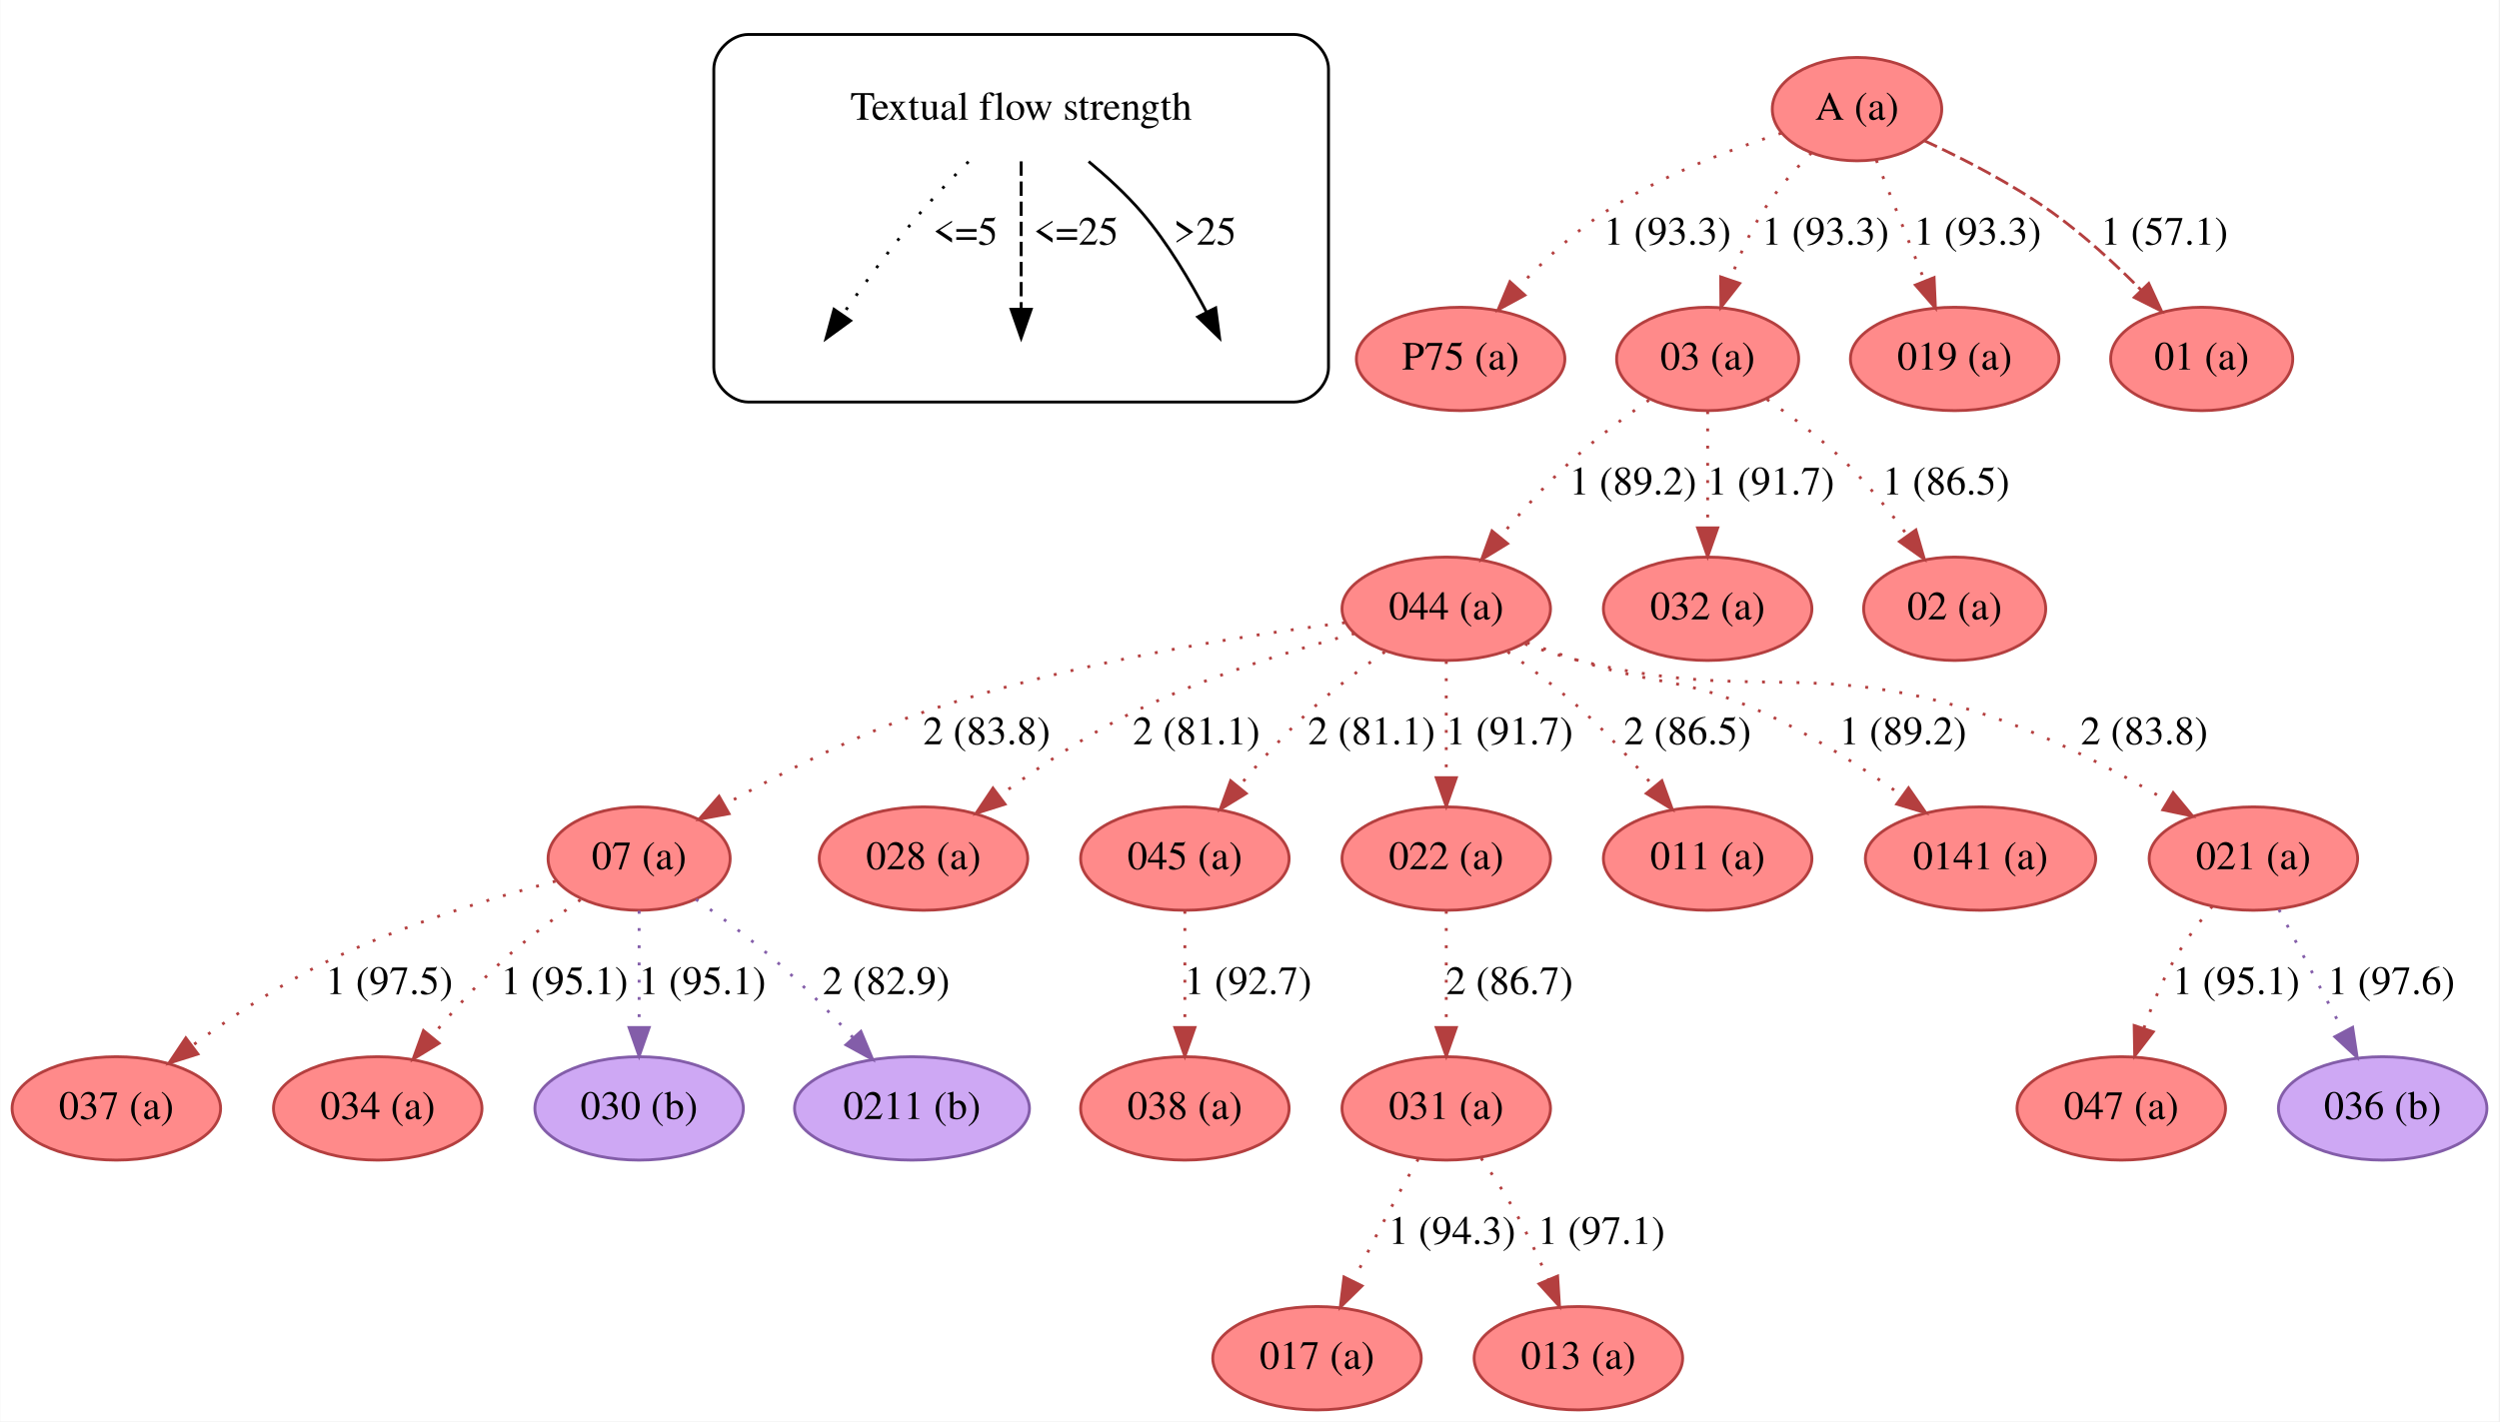
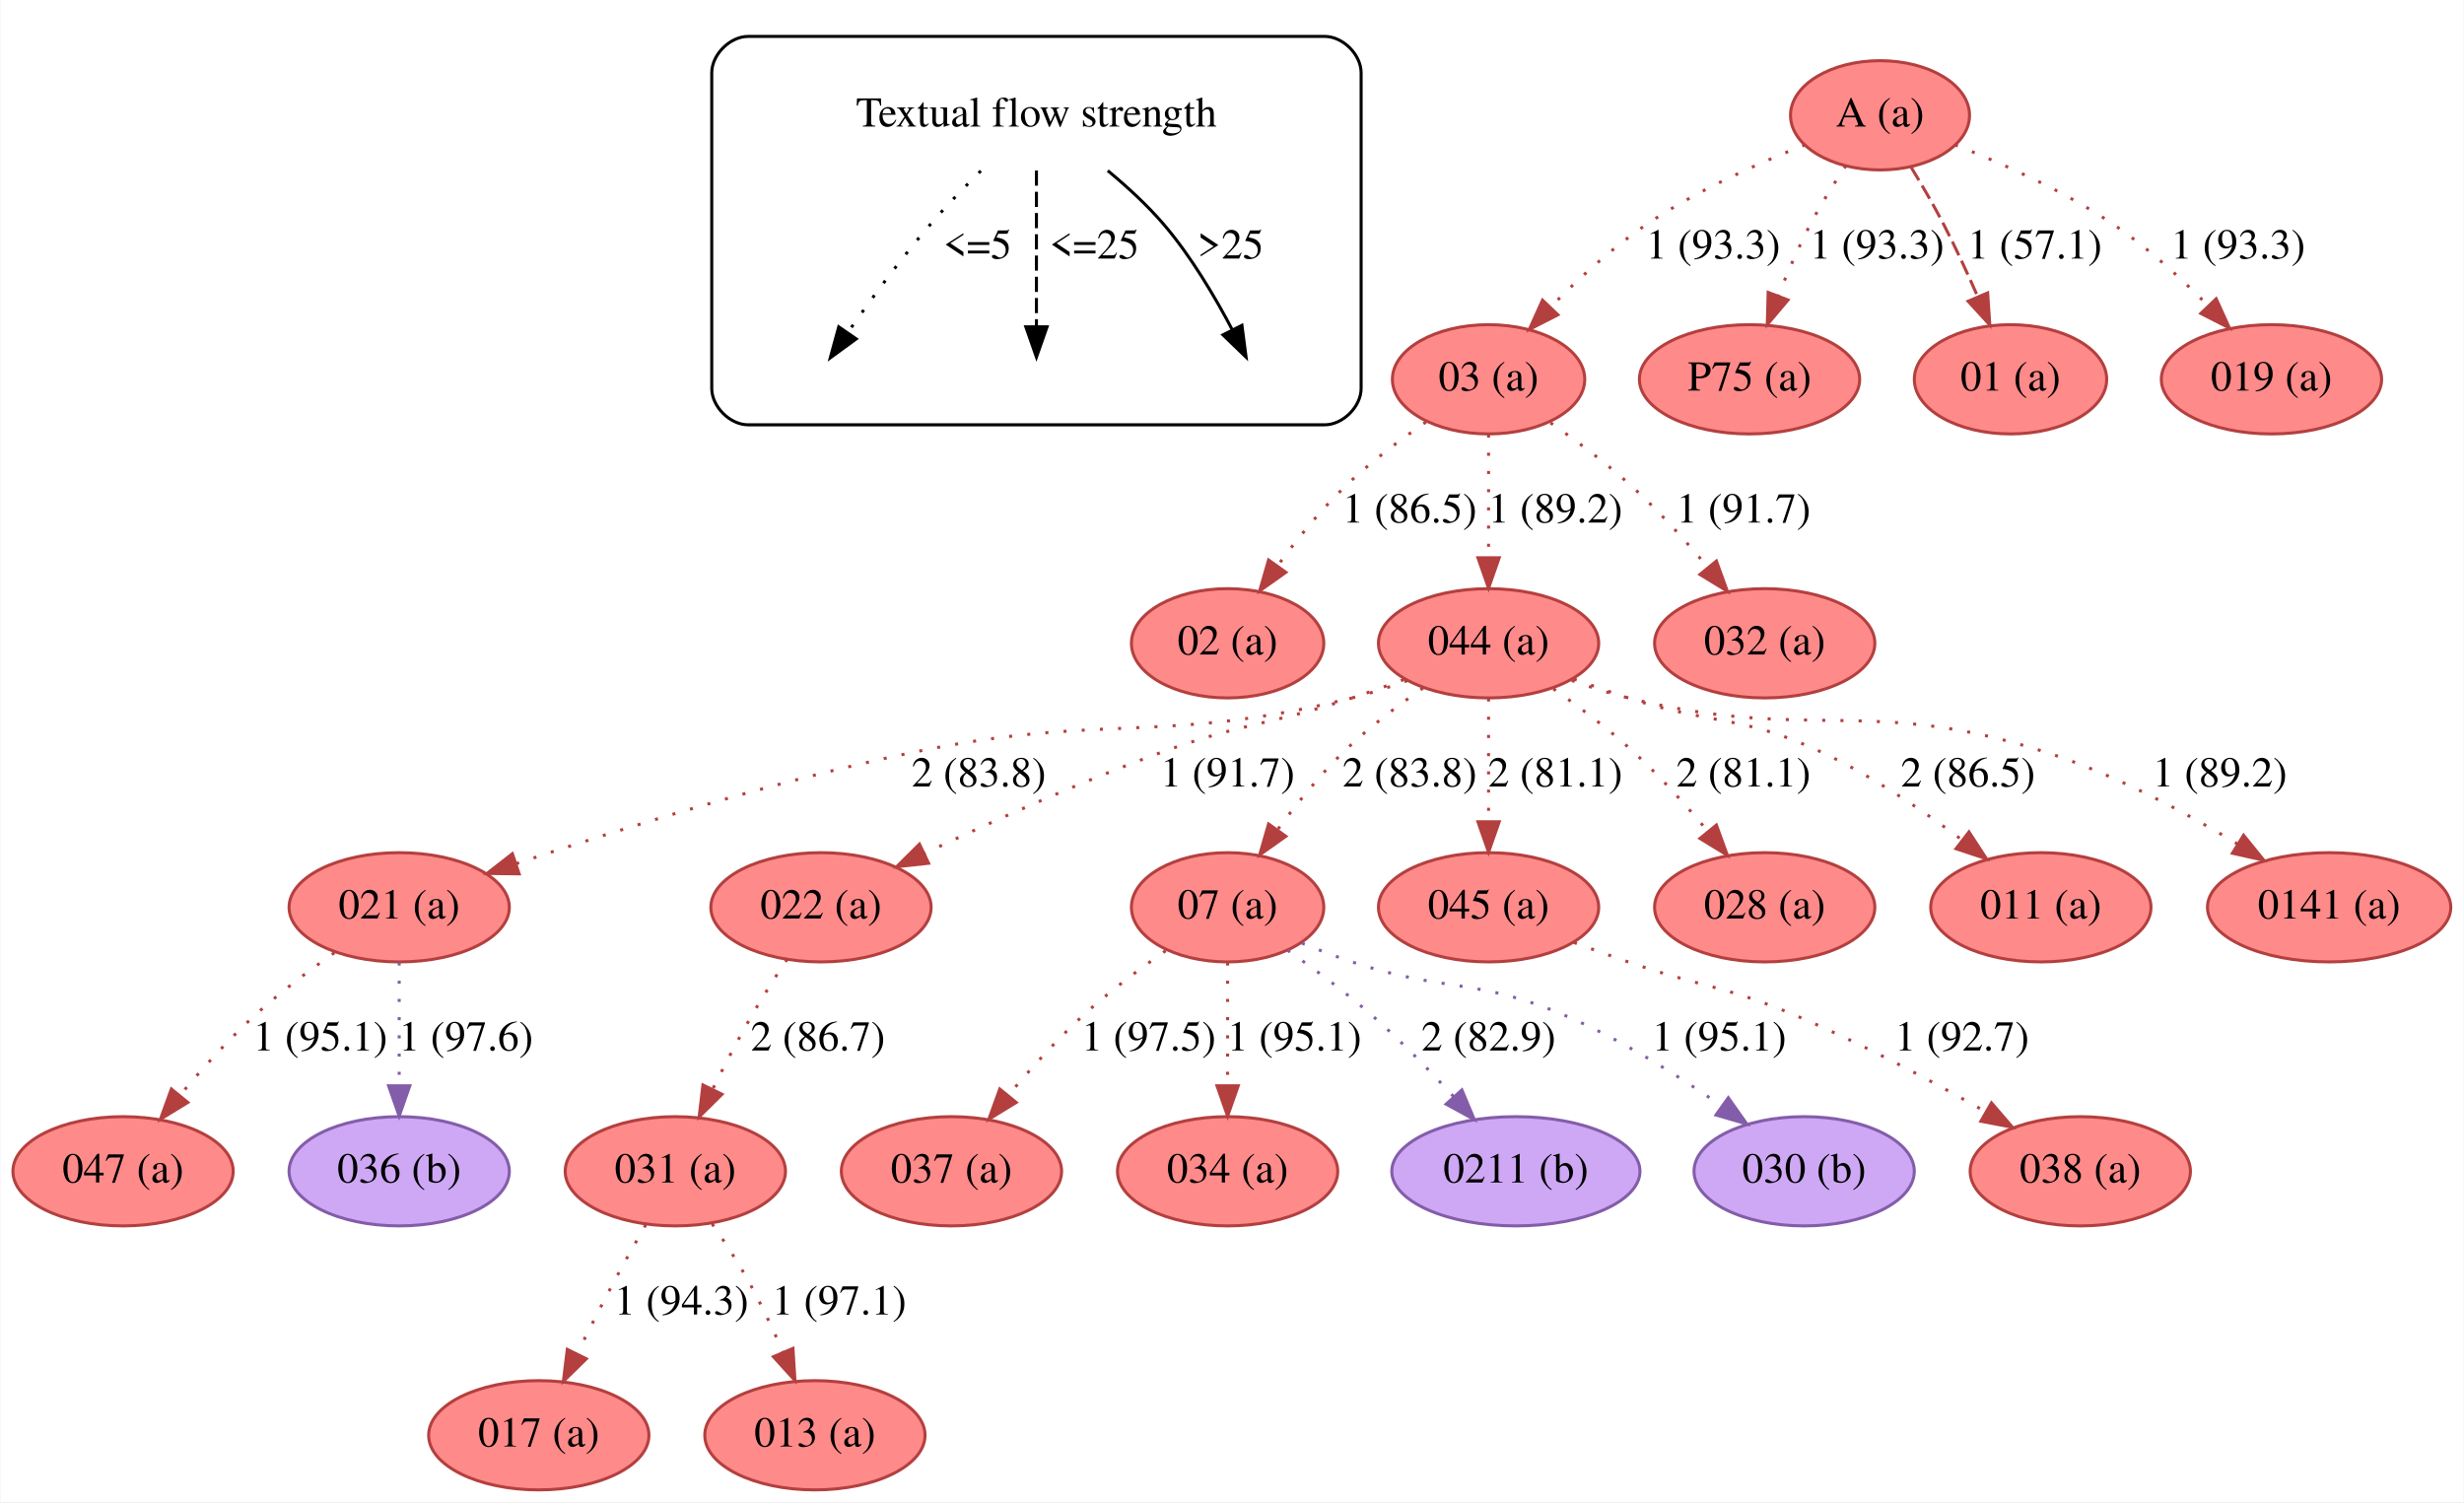
- <svg xmlns="http://www.w3.org/2000/svg" width="870pt" height="495pt" viewBox="0.00 0.00 869.79 495.00">
+ <svg xmlns="http://www.w3.org/2000/svg" width="812pt" height="495pt" viewBox="0.00 0.00 811.69 495.00">
  <g id="graph0" class="graph" transform="scale(1 1) rotate(0) translate(4 491)">
-     <polygon fill="white" stroke="none" points="-4,4 -4,-491 865.794,-491 865.794,4 -4,4" />
+     <polygon fill="white" stroke="none" points="-4,4 -4,-491 807.693,-491 807.693,4 -4,4" />
    <g id="clust1" class="cluster">
-       <path fill="none" stroke="black" d="M256.397,-351C256.397,-351 446.397,-351 446.397,-351 452.397,-351 458.397,-357 458.397,-363 458.397,-363 458.397,-467 458.397,-467 458.397,-473 452.397,-479 446.397,-479 446.397,-479 256.397,-479 256.397,-479 250.397,-479 244.397,-473 244.397,-467 244.397,-467 244.397,-363 244.397,-363 244.397,-357 250.397,-351 256.397,-351" />
+       <path fill="none" stroke="black" d="M242.397,-351C242.397,-351 432.397,-351 432.397,-351 438.397,-351 444.397,-357 444.397,-363 444.397,-363 444.397,-467 444.397,-467 444.397,-473 438.397,-479 432.397,-479 432.397,-479 242.397,-479 242.397,-479 236.397,-479 230.397,-473 230.397,-467 230.397,-467 230.397,-363 230.397,-363 230.397,-357 236.397,-351 242.397,-351" />
    </g>
    <g id="node1" class="node">
-       <text text-anchor="middle" x="351.397" y="-449.3" font-family="Times,serif" font-size="14.00">Textual flow strength</text>
+       <text text-anchor="middle" x="337.397" y="-449.3" font-family="Times,serif" font-size="14.00">Textual flow strength</text>
    </g>
    <g id="edge1" class="edge">
-       <path fill="none" stroke="black" stroke-dasharray="1,5" d="M333.062,-434.686C327.529,-429.194 321.557,-422.989 316.397,-417 306.568,-405.593 296.469,-391.779 289.31,-381.563" />
-       <polygon fill="black" stroke="black" points="292.011,-379.314 283.453,-373.068 286.248,-383.288 292.011,-379.314" />
-       <text text-anchor="middle" x="331.897" y="-405.8" font-family="Times,serif" font-size="14.00">&lt;=5  </text>
+       <path fill="none" stroke="black" stroke-dasharray="1,5" d="M319.062,-434.686C313.529,-429.194 307.557,-422.989 302.397,-417 292.568,-405.593 282.469,-391.779 275.31,-381.563" />
+       <polygon fill="black" stroke="black" points="278.011,-379.314 269.453,-373.068 272.248,-383.288 278.011,-379.314" />
+       <text text-anchor="middle" x="317.897" y="-405.8" font-family="Times,serif" font-size="14.00">&lt;=5  </text>
    </g>
    <g id="edge2" class="edge">
-       <path fill="none" stroke="black" stroke-dasharray="5,2" d="M351.397,-434.799C351.397,-419.794 351.397,-398.174 351.397,-383.409" />
-       <polygon fill="black" stroke="black" points="354.897,-383.293 351.397,-373.293 347.897,-383.293 354.897,-383.293" />
-       <text text-anchor="middle" x="370.397" y="-405.8" font-family="Times,serif" font-size="14.00">  &lt;=25</text>
+       <path fill="none" stroke="black" stroke-dasharray="5,2" d="M337.397,-434.799C337.397,-419.794 337.397,-398.174 337.397,-383.409" />
+       <polygon fill="black" stroke="black" points="340.897,-383.293 337.397,-373.293 333.897,-383.293 340.897,-383.293" />
+       <text text-anchor="middle" x="356.397" y="-405.8" font-family="Times,serif" font-size="14.00">  &lt;=25</text>
    </g>
    <g id="edge3" class="edge">
-       <path fill="none" stroke="black" d="M374.9,-434.76C381.303,-429.462 387.963,-423.344 393.397,-417 402.484,-406.39 410.492,-392.689 415.943,-382.313" />
-       <polygon fill="black" stroke="black" points="419.119,-383.789 420.488,-373.283 412.866,-380.642 419.119,-383.789" />
-       <text text-anchor="middle" x="415.397" y="-405.8" font-family="Times,serif" font-size="14.00">&gt;25</text>
+       <path fill="none" stroke="black" d="M360.9,-434.76C367.303,-429.462 373.963,-423.344 379.397,-417 388.484,-406.39 396.492,-392.689 401.943,-382.313" />
+       <polygon fill="black" stroke="black" points="405.119,-383.789 406.488,-373.283 398.866,-380.642 405.119,-383.789" />
+       <text text-anchor="middle" x="401.397" y="-405.8" font-family="Times,serif" font-size="14.00">&gt;25</text>
    </g>
    <g id="node5" class="node">
-       <ellipse fill="#ff8a8a" stroke="#b43f3f" cx="642.397" cy="-453" rx="29.497" ry="18" />
-       <text text-anchor="middle" x="642.397" y="-449.3" font-family="Times,serif" font-size="14.00">A (a)</text>
+       <ellipse fill="#ff8a8a" stroke="#b43f3f" cx="486.397" cy="-366" rx="31.695" ry="18" />
+       <text text-anchor="middle" x="486.397" y="-362.3" font-family="Times,serif" font-size="14.00">03 (a)</text>
    </g>
    <g id="node6" class="node">
-       <ellipse fill="#ff8a8a" stroke="#b43f3f" cx="504.397" cy="-366" rx="36.294" ry="18" />
-       <text text-anchor="middle" x="504.397" y="-362.3" font-family="Times,serif" font-size="14.00">P75 (a)</text>
+       <ellipse fill="#ff8a8a" stroke="#b43f3f" cx="400.397" cy="-279" rx="31.695" ry="18" />
+       <text text-anchor="middle" x="400.397" y="-275.3" font-family="Times,serif" font-size="14.00">02 (a)</text>
    </g>
    <g id="edge4" class="edge">
-       <path fill="none" stroke="#b43f3f" stroke-dasharray="1,5" d="M616.018,-444.622C597.792,-438.801 573.489,-429.562 554.397,-417 543.451,-409.798 532.941,-399.91 524.406,-390.827" />
-       <polygon fill="#b43f3f" stroke="#b43f3f" points="526.757,-388.209 517.453,-383.141 521.566,-392.905 526.757,-388.209" />
-       <text text-anchor="middle" x="576.397" y="-405.8" font-family="Times,serif" font-size="14.00">1 (93.3)</text>
+       <path fill="none" stroke="#b43f3f" stroke-dasharray="1,5" d="M465.75,-351.912C456.864,-345.796 446.645,-338.086 438.397,-330 430.572,-322.329 423.035,-312.975 416.765,-304.442" />
+       <polygon fill="#b43f3f" stroke="#b43f3f" points="419.603,-302.394 410.954,-296.275 413.899,-306.452 419.603,-302.394" />
+       <text text-anchor="middle" x="460.397" y="-318.8" font-family="Times,serif" font-size="14.00">1 (86.5)</text>
    </g>
    <g id="node7" class="node">
-       <ellipse fill="#ff8a8a" stroke="#b43f3f" cx="590.397" cy="-366" rx="31.695" ry="18" />
-       <text text-anchor="middle" x="590.397" y="-362.3" font-family="Times,serif" font-size="14.00">03 (a)</text>
+       <ellipse fill="#ff8a8a" stroke="#b43f3f" cx="486.397" cy="-279" rx="36.294" ry="18" />
+       <text text-anchor="middle" x="486.397" y="-275.3" font-family="Times,serif" font-size="14.00">044 (a)</text>
    </g>
    <g id="edge5" class="edge">
-       <path fill="none" stroke="#b43f3f" stroke-dasharray="1,5" d="M626.525,-437.76C620.561,-431.792 614.096,-424.502 609.397,-417 604.891,-409.806 601.181,-401.375 598.272,-393.508" />
-       <polygon fill="#b43f3f" stroke="#b43f3f" points="601.562,-392.311 595.017,-383.979 594.938,-394.573 601.562,-392.311" />
-       <text text-anchor="middle" x="631.397" y="-405.8" font-family="Times,serif" font-size="14.00">1 (93.3)</text>
+       <path fill="none" stroke="#b43f3f" stroke-dasharray="1,5" d="M486.397,-347.799C486.397,-336.163 486.397,-320.548 486.397,-307.237" />
+       <polygon fill="#b43f3f" stroke="#b43f3f" points="489.897,-307.175 486.397,-297.175 482.897,-307.175 489.897,-307.175" />
+       <text text-anchor="middle" x="508.397" y="-318.8" font-family="Times,serif" font-size="14.00">1 (89.2)</text>
    </g>
    <g id="node8" class="node">
-       <ellipse fill="#ff8a8a" stroke="#b43f3f" cx="676.397" cy="-366" rx="36.294" ry="18" />
-       <text text-anchor="middle" x="676.397" y="-362.3" font-family="Times,serif" font-size="14.00">019 (a)</text>
+       <ellipse fill="#ff8a8a" stroke="#b43f3f" cx="577.397" cy="-279" rx="36.294" ry="18" />
+       <text text-anchor="middle" x="577.397" y="-275.3" font-family="Times,serif" font-size="14.00">032 (a)</text>
    </g>
    <g id="edge6" class="edge">
-       <path fill="none" stroke="#b43f3f" stroke-dasharray="1,5" d="M649.114,-435.207C653.911,-423.216 660.456,-406.851 665.934,-393.157" />
-       <polygon fill="#b43f3f" stroke="#b43f3f" points="669.229,-394.343 669.693,-383.758 662.73,-391.743 669.229,-394.343" />
-       <text text-anchor="middle" x="684.397" y="-405.8" font-family="Times,serif" font-size="14.00">1 (93.3)</text>
+       <path fill="none" stroke="#b43f3f" stroke-dasharray="1,5" d="M506.816,-351.672C515.659,-345.512 525.908,-337.834 534.397,-330 542.941,-322.115 551.472,-312.619 558.657,-304.029" />
+       <polygon fill="#b43f3f" stroke="#b43f3f" points="561.474,-306.113 565.089,-296.155 556.053,-301.685 561.474,-306.113" />
+       <text text-anchor="middle" x="570.397" y="-318.8" font-family="Times,serif" font-size="14.00">1 (91.7)</text>
+     </g>
+     <g id="node13" class="node">
+       <ellipse fill="#ff8a8a" stroke="#b43f3f" cx="127.397" cy="-192" rx="36.294" ry="18" />
+       <text text-anchor="middle" x="127.397" y="-188.3" font-family="Times,serif" font-size="14.00">021 (a)</text>
+     </g>
+     <g id="edge16" class="edge">
+       <path fill="none" stroke="#b43f3f" stroke-dasharray="1,5" d="M459.6,-266.689C453.687,-264.529 447.396,-262.483 441.397,-261 378.355,-245.415 359.968,-256.256 296.397,-243 250.869,-233.506 199.828,-217.66 165.87,-206.351" />
+       <polygon fill="#b43f3f" stroke="#b43f3f" points="166.929,-203.015 156.335,-203.146 164.698,-209.65 166.929,-203.015" />
+       <text text-anchor="middle" x="318.397" y="-231.8" font-family="Times,serif" font-size="14.00">2 (83.8)</text>
+     </g>
+     <g id="node16" class="node">
+       <ellipse fill="#ff8a8a" stroke="#b43f3f" cx="266.397" cy="-192" rx="36.294" ry="18" />
+       <text text-anchor="middle" x="266.397" y="-188.3" font-family="Times,serif" font-size="14.00">022 (a)</text>
+     </g>
+     <g id="edge17" class="edge">
+       <path fill="none" stroke="#b43f3f" stroke-dasharray="1,5" d="M458.439,-267.028C452.826,-264.941 446.946,-262.838 441.397,-261 413.752,-251.847 405.761,-252.96 378.397,-243 351.728,-233.293 322.471,-220.141 300.549,-209.762" />
+       <polygon fill="#b43f3f" stroke="#b43f3f" points="301.863,-206.511 291.331,-205.357 298.845,-212.827 301.863,-206.511" />
+       <text text-anchor="middle" x="400.397" y="-231.8" font-family="Times,serif" font-size="14.00">1 (91.7)</text>
+     </g>
+     <g id="node20" class="node">
+       <ellipse fill="#ff8a8a" stroke="#b43f3f" cx="400.397" cy="-192" rx="31.695" ry="18" />
+       <text text-anchor="middle" x="400.397" y="-188.3" font-family="Times,serif" font-size="14.00">07 (a)</text>
+     </g>
+     <g id="edge18" class="edge">
+       <path fill="none" stroke="#b43f3f" stroke-dasharray="1,5" d="M464.793,-264.25C456.136,-258.245 446.351,-250.798 438.397,-243 430.572,-235.329 423.035,-225.975 416.765,-217.442" />
+       <polygon fill="#b43f3f" stroke="#b43f3f" points="419.603,-215.394 410.954,-209.275 413.899,-219.452 419.603,-215.394" />
+       <text text-anchor="middle" x="460.397" y="-231.8" font-family="Times,serif" font-size="14.00">2 (83.8)</text>
+     </g>
+     <g id="node21" class="node">
+       <ellipse fill="#ff8a8a" stroke="#b43f3f" cx="486.397" cy="-192" rx="36.294" ry="18" />
+       <text text-anchor="middle" x="486.397" y="-188.3" font-family="Times,serif" font-size="14.00">045 (a)</text>
+     </g>
+     <g id="edge19" class="edge">
+       <path fill="none" stroke="#b43f3f" stroke-dasharray="1,5" d="M486.397,-260.799C486.397,-249.163 486.397,-233.548 486.397,-220.237" />
+       <polygon fill="#b43f3f" stroke="#b43f3f" points="489.897,-220.175 486.397,-210.175 482.897,-220.175 489.897,-220.175" />
+       <text text-anchor="middle" x="508.397" y="-231.8" font-family="Times,serif" font-size="14.00">2 (81.1)</text>
+     </g>
+     <g id="node22" class="node">
+       <ellipse fill="#ff8a8a" stroke="#b43f3f" cx="577.397" cy="-192" rx="36.294" ry="18" />
+       <text text-anchor="middle" x="577.397" y="-188.3" font-family="Times,serif" font-size="14.00">028 (a)</text>
+     </g>
+     <g id="edge20" class="edge">
+       <path fill="none" stroke="#b43f3f" stroke-dasharray="1,5" d="M507.768,-264.006C516.389,-257.963 526.211,-250.554 534.397,-243 542.941,-235.115 551.472,-225.619 558.657,-217.029" />
+       <polygon fill="#b43f3f" stroke="#b43f3f" points="561.474,-219.113 565.089,-209.155 556.053,-214.685 561.474,-219.113" />
+       <text text-anchor="middle" x="570.397" y="-231.8" font-family="Times,serif" font-size="14.00">2 (81.1)</text>
+     </g>
+     <g id="node23" class="node">
+       <ellipse fill="#ff8a8a" stroke="#b43f3f" cx="668.397" cy="-192" rx="36.294" ry="18" />
+       <text text-anchor="middle" x="668.397" y="-188.3" font-family="Times,serif" font-size="14.00">011 (a)</text>
+     </g>
+     <g id="edge21" class="edge">
+       <path fill="none" stroke="#b43f3f" stroke-dasharray="1,5" d="M514.492,-267.213C520.377,-265.067 526.567,-262.894 532.397,-261 560.499,-251.871 569.67,-255.601 596.397,-243 612.657,-235.334 629.241,-224.096 642.388,-214.216" />
+       <polygon fill="#b43f3f" stroke="#b43f3f" points="644.709,-216.847 650.494,-207.97 640.436,-211.302 644.709,-216.847" />
+       <text text-anchor="middle" x="644.397" y="-231.8" font-family="Times,serif" font-size="14.00">2 (86.5)</text>
+     </g>
+     <g id="node24" class="node">
+       <ellipse fill="#ff8a8a" stroke="#b43f3f" cx="763.397" cy="-192" rx="40.094" ry="18" />
+       <text text-anchor="middle" x="763.397" y="-188.3" font-family="Times,serif" font-size="14.00">0141 (a)</text>
+     </g>
+     <g id="edge22" class="edge">
+       <path fill="none" stroke="#b43f3f" stroke-dasharray="1,5" d="M513.813,-266.728C519.856,-264.566 526.28,-262.509 532.397,-261 592.45,-246.186 611.521,-261.957 670.397,-243 692.537,-235.871 715.576,-223.526 733.184,-212.887" />
+       <polygon fill="#b43f3f" stroke="#b43f3f" points="735.202,-215.754 741.864,-207.515 731.518,-209.802 735.202,-215.754" />
+       <text text-anchor="middle" x="727.397" y="-231.8" font-family="Times,serif" font-size="14.00">1 (89.2)</text>
    </g>
    <g id="node9" class="node">
-       <ellipse fill="#ff8a8a" stroke="#b43f3f" cx="762.397" cy="-366" rx="31.695" ry="18" />
-       <text text-anchor="middle" x="762.397" y="-362.3" font-family="Times,serif" font-size="14.00">01 (a)</text>
+       <ellipse fill="#ff8a8a" stroke="#b43f3f" cx="615.397" cy="-453" rx="29.497" ry="18" />
+       <text text-anchor="middle" x="615.397" y="-449.3" font-family="Times,serif" font-size="14.00">A (a)</text>
    </g>
    <g id="edge7" class="edge">
-       <path fill="none" stroke="#b43f3f" stroke-dasharray="5,2" d="M665.71,-442.059C679.304,-435.769 696.462,-426.96 710.397,-417 721.382,-409.148 732.337,-399.042 741.339,-389.973" />
-       <polygon fill="#b43f3f" stroke="#b43f3f" points="743.965,-392.292 748.4,-382.67 738.932,-387.427 743.965,-392.292" />
-       <text text-anchor="middle" x="749.397" y="-405.8" font-family="Times,serif" font-size="14.00">1 (57.1)</text>
+       <path fill="none" stroke="#b43f3f" stroke-dasharray="1,5" d="M590.695,-443.257C575.013,-437.12 554.679,-428.049 538.397,-417 527.062,-409.308 515.921,-399.062 506.876,-389.848" />
+       <polygon fill="#b43f3f" stroke="#b43f3f" points="509.245,-387.26 499.814,-382.43 504.175,-392.086 509.245,-387.26" />
+       <text text-anchor="middle" x="560.397" y="-405.8" font-family="Times,serif" font-size="14.00">1 (93.3)</text>
    </g>
    <g id="node10" class="node">
-       <ellipse fill="#ff8a8a" stroke="#b43f3f" cx="499.397" cy="-279" rx="36.294" ry="18" />
-       <text text-anchor="middle" x="499.397" y="-275.3" font-family="Times,serif" font-size="14.00">044 (a)</text>
-     </g>
-     <g id="edge19" class="edge">
-       <path fill="none" stroke="#b43f3f" stroke-dasharray="1,5" d="M569.978,-351.672C561.134,-345.512 550.886,-337.834 542.397,-330 533.853,-322.115 525.321,-312.619 518.136,-304.029" />
-       <polygon fill="#b43f3f" stroke="#b43f3f" points="520.741,-301.685 511.704,-296.155 515.32,-306.113 520.741,-301.685" />
-       <text text-anchor="middle" x="564.397" y="-318.8" font-family="Times,serif" font-size="14.00">1 (89.2)</text>
-     </g>
-     <g id="node22" class="node">
-       <ellipse fill="#ff8a8a" stroke="#b43f3f" cx="590.397" cy="-279" rx="36.294" ry="18" />
-       <text text-anchor="middle" x="590.397" y="-275.3" font-family="Times,serif" font-size="14.00">032 (a)</text>
-     </g>
-     <g id="edge20" class="edge">
-       <path fill="none" stroke="#b43f3f" stroke-dasharray="1,5" d="M590.397,-347.799C590.397,-336.163 590.397,-320.548 590.397,-307.237" />
-       <polygon fill="#b43f3f" stroke="#b43f3f" points="593.897,-307.175 590.397,-297.175 586.897,-307.175 593.897,-307.175" />
-       <text text-anchor="middle" x="612.397" y="-318.8" font-family="Times,serif" font-size="14.00">1 (91.7)</text>
-     </g>
-     <g id="node23" class="node">
-       <ellipse fill="#ff8a8a" stroke="#b43f3f" cx="676.397" cy="-279" rx="31.695" ry="18" />
-       <text text-anchor="middle" x="676.397" y="-275.3" font-family="Times,serif" font-size="14.00">02 (a)</text>
-     </g>
-     <g id="edge21" class="edge">
-       <path fill="none" stroke="#b43f3f" stroke-dasharray="1,5" d="M611.044,-351.912C619.93,-345.796 630.148,-338.086 638.397,-330 646.221,-322.329 653.759,-312.975 660.029,-304.442" />
-       <polygon fill="#b43f3f" stroke="#b43f3f" points="662.894,-306.452 665.84,-296.275 657.191,-302.394 662.894,-306.452" />
-       <text text-anchor="middle" x="673.397" y="-318.8" font-family="Times,serif" font-size="14.00">1 (86.5)</text>
+       <ellipse fill="#ff8a8a" stroke="#b43f3f" cx="572.397" cy="-366" rx="36.294" ry="18" />
+       <text text-anchor="middle" x="572.397" y="-362.3" font-family="Times,serif" font-size="14.00">P75 (a)</text>
+     </g>
+     <g id="edge8" class="edge">
+       <path fill="none" stroke="#b43f3f" stroke-dasharray="1,5" d="M604.166,-436.379C600.176,-430.467 595.828,-423.575 592.397,-417 588.504,-409.54 584.877,-401.146 581.809,-393.396" />
+       <polygon fill="#b43f3f" stroke="#b43f3f" points="585.076,-392.141 578.245,-384.043 578.535,-394.634 585.076,-392.141" />
+       <text text-anchor="middle" x="614.397" y="-405.8" font-family="Times,serif" font-size="14.00">1 (93.3)</text>
    </g>
    <g id="node11" class="node">
-       <ellipse fill="#ff8a8a" stroke="#b43f3f" cx="218.397" cy="-192" rx="31.695" ry="18" />
-       <text text-anchor="middle" x="218.397" y="-188.3" font-family="Times,serif" font-size="14.00">07 (a)</text>
-     </g>
-     <g id="edge8" class="edge">
-       <path fill="none" stroke="#b43f3f" stroke-dasharray="1,5" d="M464.1,-274.161C426.877,-269.437 366.882,-259.885 317.397,-243 293.123,-234.717 267.306,-221.517 248.125,-210.759" />
-       <polygon fill="#b43f3f" stroke="#b43f3f" points="249.696,-207.626 239.277,-205.706 246.225,-213.705 249.696,-207.626" />
-       <text text-anchor="middle" x="339.397" y="-231.8" font-family="Times,serif" font-size="14.00">2 (83.8)</text>
+       <ellipse fill="#ff8a8a" stroke="#b43f3f" cx="658.397" cy="-366" rx="31.695" ry="18" />
+       <text text-anchor="middle" x="658.397" y="-362.3" font-family="Times,serif" font-size="14.00">01 (a)</text>
+     </g>
+     <g id="edge9" class="edge">
+       <path fill="none" stroke="#b43f3f" stroke-dasharray="5,2" d="M625.66,-435.861C629.224,-430.011 633.14,-423.294 636.397,-417 640.319,-409.419 644.203,-400.989 647.59,-393.243" />
+       <polygon fill="#b43f3f" stroke="#b43f3f" points="650.866,-394.485 651.58,-383.914 644.43,-391.732 650.866,-394.485" />
+       <text text-anchor="middle" x="666.397" y="-405.8" font-family="Times,serif" font-size="14.00">1 (57.1)</text>
    </g>
    <g id="node12" class="node">
-       <ellipse fill="#ff8a8a" stroke="#b43f3f" cx="317.397" cy="-192" rx="36.294" ry="18" />
-       <text text-anchor="middle" x="317.397" y="-188.3" font-family="Times,serif" font-size="14.00">028 (a)</text>
-     </g>
-     <g id="edge9" class="edge">
-       <path fill="none" stroke="#b43f3f" stroke-dasharray="1,5" d="M467.451,-270.368C445.208,-264.43 415.205,-255.156 390.397,-243 374.102,-235.016 357.302,-223.754 343.933,-213.939" />
-       <polygon fill="#b43f3f" stroke="#b43f3f" points="345.782,-210.951 335.682,-207.748 341.58,-216.55 345.782,-210.951" />
-       <text text-anchor="middle" x="412.397" y="-231.8" font-family="Times,serif" font-size="14.00">2 (81.1)</text>
-     </g>
-     <g id="node13" class="node">
-       <ellipse fill="#ff8a8a" stroke="#b43f3f" cx="408.397" cy="-192" rx="36.294" ry="18" />
-       <text text-anchor="middle" x="408.397" y="-188.3" font-family="Times,serif" font-size="14.00">045 (a)</text>
+       <ellipse fill="#ff8a8a" stroke="#b43f3f" cx="744.397" cy="-366" rx="36.294" ry="18" />
+       <text text-anchor="middle" x="744.397" y="-362.3" font-family="Times,serif" font-size="14.00">019 (a)</text>
    </g>
    <g id="edge10" class="edge">
-       <path fill="none" stroke="#b43f3f" stroke-dasharray="1,5" d="M478.025,-264.006C469.404,-257.963 459.582,-250.554 451.397,-243 442.853,-235.115 434.321,-225.619 427.136,-217.029" />
-       <polygon fill="#b43f3f" stroke="#b43f3f" points="429.741,-214.685 420.704,-209.155 424.32,-219.113 429.741,-214.685" />
-       <text text-anchor="middle" x="473.397" y="-231.8" font-family="Times,serif" font-size="14.00">2 (81.1)</text>
+       <path fill="none" stroke="#b43f3f" stroke-dasharray="1,5" d="M640.098,-443.257C655.781,-437.12 676.115,-428.049 692.397,-417 703.57,-409.418 714.555,-399.354 723.528,-390.244" />
+       <polygon fill="#b43f3f" stroke="#b43f3f" points="726.176,-392.539 730.553,-382.891 721.114,-387.704 726.176,-392.539" />
+       <text text-anchor="middle" x="733.397" y="-405.8" font-family="Times,serif" font-size="14.00">1 (93.3)</text>
    </g>
    <g id="node14" class="node">
-       <ellipse fill="#ff8a8a" stroke="#b43f3f" cx="499.397" cy="-192" rx="36.294" ry="18" />
-       <text text-anchor="middle" x="499.397" y="-188.3" font-family="Times,serif" font-size="14.00">022 (a)</text>
+       <ellipse fill="#ff8a8a" stroke="#b43f3f" cx="36.397" cy="-105" rx="36.294" ry="18" />
+       <text text-anchor="middle" x="36.397" y="-101.3" font-family="Times,serif" font-size="14.00">047 (a)</text>
    </g>
    <g id="edge11" class="edge">
-       <path fill="none" stroke="#b43f3f" stroke-dasharray="1,5" d="M499.397,-260.799C499.397,-249.163 499.397,-233.548 499.397,-220.237" />
-       <polygon fill="#b43f3f" stroke="#b43f3f" points="502.897,-220.175 499.397,-210.175 495.897,-220.175 502.897,-220.175" />
-       <text text-anchor="middle" x="521.397" y="-231.8" font-family="Times,serif" font-size="14.00">1 (91.7)</text>
+       <path fill="none" stroke="#b43f3f" stroke-dasharray="1,5" d="M106.025,-177.006C97.404,-170.963 87.582,-163.554 79.397,-156 70.853,-148.115 62.321,-138.619 55.136,-130.029" />
+       <polygon fill="#b43f3f" stroke="#b43f3f" points="57.741,-127.685 48.704,-122.155 52.32,-132.113 57.741,-127.685" />
+       <text text-anchor="middle" x="101.397" y="-144.8" font-family="Times,serif" font-size="14.00">1 (95.1)</text>
    </g>
    <g id="node15" class="node">
-       <ellipse fill="#ff8a8a" stroke="#b43f3f" cx="590.397" cy="-192" rx="36.294" ry="18" />
-       <text text-anchor="middle" x="590.397" y="-188.3" font-family="Times,serif" font-size="14.00">011 (a)</text>
+       <ellipse fill="#cea8f4" stroke="#835da9" cx="127.397" cy="-105" rx="36.294" ry="18" />
+       <text text-anchor="middle" x="127.397" y="-101.3" font-family="Times,serif" font-size="14.00">036 (b)</text>
    </g>
    <g id="edge12" class="edge">
-       <path fill="none" stroke="#b43f3f" stroke-dasharray="1,5" d="M520.768,-264.006C529.389,-257.963 539.211,-250.554 547.397,-243 555.941,-235.115 564.472,-225.619 571.657,-217.029" />
-       <polygon fill="#b43f3f" stroke="#b43f3f" points="574.474,-219.113 578.089,-209.155 569.053,-214.685 574.474,-219.113" />
-       <text text-anchor="middle" x="583.397" y="-231.8" font-family="Times,serif" font-size="14.00">2 (86.5)</text>
-     </g>
-     <g id="node16" class="node">
-       <ellipse fill="#ff8a8a" stroke="#b43f3f" cx="685.397" cy="-192" rx="40.094" ry="18" />
-       <text text-anchor="middle" x="685.397" y="-188.3" font-family="Times,serif" font-size="14.00">0141 (a)</text>
+       <path fill="none" stroke="#835da9" stroke-dasharray="1,5" d="M127.397,-173.799C127.397,-162.163 127.397,-146.548 127.397,-133.237" />
+       <polygon fill="#835da9" stroke="#835da9" points="130.897,-133.175 127.397,-123.175 123.897,-133.175 130.897,-133.175" />
+       <text text-anchor="middle" x="149.397" y="-144.8" font-family="Times,serif" font-size="14.00">1 (97.6)</text>
+     </g>
+     <g id="node17" class="node">
+       <ellipse fill="#ff8a8a" stroke="#b43f3f" cx="218.397" cy="-105" rx="36.294" ry="18" />
+       <text text-anchor="middle" x="218.397" y="-101.3" font-family="Times,serif" font-size="14.00">031 (a)</text>
    </g>
    <g id="edge13" class="edge">
-       <path fill="none" stroke="#b43f3f" stroke-dasharray="1,5" d="M527.492,-267.213C533.377,-265.067 539.567,-262.894 545.397,-261 573.499,-251.871 582.514,-255.265 609.397,-243 626.532,-235.182 644.194,-223.798 658.175,-213.867" />
-       <polygon fill="#b43f3f" stroke="#b43f3f" points="660.333,-216.625 666.366,-207.916 656.218,-210.962 660.333,-216.625" />
-       <text text-anchor="middle" x="658.397" y="-231.8" font-family="Times,serif" font-size="14.00">1 (89.2)</text>
-     </g>
-     <g id="node17" class="node">
-       <ellipse fill="#ff8a8a" stroke="#b43f3f" cx="780.397" cy="-192" rx="36.294" ry="18" />
-       <text text-anchor="middle" x="780.397" y="-188.3" font-family="Times,serif" font-size="14.00">021 (a)</text>
+       <path fill="none" stroke="#b43f3f" stroke-dasharray="1,5" d="M255.226,-174.869C251.329,-169.02 247.025,-162.301 243.397,-156 238.989,-148.347 234.556,-139.817 230.673,-132" />
+       <polygon fill="#b43f3f" stroke="#b43f3f" points="233.777,-130.38 226.247,-122.926 227.485,-133.448 233.777,-130.38" />
+       <text text-anchor="middle" x="265.397" y="-144.8" font-family="Times,serif" font-size="14.00">2 (86.7)</text>
+     </g>
+     <g id="node18" class="node">
+       <ellipse fill="#ff8a8a" stroke="#b43f3f" cx="173.397" cy="-18" rx="36.294" ry="18" />
+       <text text-anchor="middle" x="173.397" y="-14.3" font-family="Times,serif" font-size="14.00">017 (a)</text>
    </g>
    <g id="edge14" class="edge">
-       <path fill="none" stroke="#b43f3f" stroke-dasharray="1,5" d="M526.812,-266.724C532.855,-264.562 539.279,-262.506 545.397,-261 605.884,-246.109 624.968,-261.675 684.397,-243 707.708,-235.674 732.106,-222.891 750.472,-212.084" />
-       <polygon fill="#b43f3f" stroke="#b43f3f" points="752.468,-214.968 759.23,-206.811 748.858,-208.97 752.468,-214.968" />
-       <text text-anchor="middle" x="742.397" y="-231.8" font-family="Times,serif" font-size="14.00">2 (83.8)</text>
-     </g>
-     <g id="node18" class="node">
-       <ellipse fill="#ff8a8a" stroke="#b43f3f" cx="36.397" cy="-105" rx="36.294" ry="18" />
-       <text text-anchor="middle" x="36.397" y="-101.3" font-family="Times,serif" font-size="14.00">037 (a)</text>
+       <path fill="none" stroke="#b43f3f" stroke-dasharray="1,5" d="M208.644,-87.371C205.322,-81.593 201.633,-75.047 198.397,-69 194.229,-61.213 189.866,-52.645 185.972,-44.834" />
+       <polygon fill="#b43f3f" stroke="#b43f3f" points="189.069,-43.2 181.5,-35.785 182.793,-46.301 189.069,-43.2" />
+       <text text-anchor="middle" x="220.397" y="-57.8" font-family="Times,serif" font-size="14.00">1 (94.3)</text>
+     </g>
+     <g id="node19" class="node">
+       <ellipse fill="#ff8a8a" stroke="#b43f3f" cx="264.397" cy="-18" rx="36.294" ry="18" />
+       <text text-anchor="middle" x="264.397" y="-14.3" font-family="Times,serif" font-size="14.00">013 (a)</text>
    </g>
    <g id="edge15" class="edge">
-       <path fill="none" stroke="#b43f3f" stroke-dasharray="1,5" d="M189.287,-184.118C166.808,-178.225 135.276,-168.681 109.397,-156 93.102,-148.016 76.302,-136.754 62.933,-126.939" />
-       <polygon fill="#b43f3f" stroke="#b43f3f" points="64.782,-123.951 54.682,-120.748 60.58,-129.55 64.782,-123.951" />
-       <text text-anchor="middle" x="131.397" y="-144.8" font-family="Times,serif" font-size="14.00">1 (97.5)</text>
-     </g>
-     <g id="node19" class="node">
-       <ellipse fill="#ff8a8a" stroke="#b43f3f" cx="127.397" cy="-105" rx="36.294" ry="18" />
-       <text text-anchor="middle" x="127.397" y="-101.3" font-family="Times,serif" font-size="14.00">034 (a)</text>
-     </g>
-     <g id="edge16" class="edge">
-       <path fill="none" stroke="#b43f3f" stroke-dasharray="1,5" d="M197.978,-177.672C189.134,-171.512 178.886,-163.834 170.397,-156 161.853,-148.115 153.321,-138.619 146.136,-130.029" />
-       <polygon fill="#b43f3f" stroke="#b43f3f" points="148.741,-127.685 139.704,-122.155 143.32,-132.113 148.741,-127.685" />
-       <text text-anchor="middle" x="192.397" y="-144.8" font-family="Times,serif" font-size="14.00">1 (95.1)</text>
-     </g>
-     <g id="node20" class="node">
-       <ellipse fill="#cea8f4" stroke="#835da9" cx="218.397" cy="-105" rx="36.294" ry="18" />
-       <text text-anchor="middle" x="218.397" y="-101.3" font-family="Times,serif" font-size="14.00">030 (b)</text>
-     </g>
-     <g id="edge17" class="edge">
-       <path fill="none" stroke="#835da9" stroke-dasharray="1,5" d="M218.397,-173.799C218.397,-162.163 218.397,-146.548 218.397,-133.237" />
-       <polygon fill="#835da9" stroke="#835da9" points="221.897,-133.175 218.397,-123.175 214.897,-133.175 221.897,-133.175" />
-       <text text-anchor="middle" x="240.397" y="-144.8" font-family="Times,serif" font-size="14.00">1 (95.1)</text>
-     </g>
-     <g id="node21" class="node">
-       <ellipse fill="#cea8f4" stroke="#835da9" cx="313.397" cy="-105" rx="40.893" ry="18" />
-       <text text-anchor="middle" x="313.397" y="-101.3" font-family="Times,serif" font-size="14.00">0211 (b)</text>
-     </g>
-     <g id="edge18" class="edge">
-       <path fill="none" stroke="#835da9" stroke-dasharray="1,5" d="M238.182,-177.822C247.1,-171.572 257.582,-163.781 266.397,-156 275.56,-147.911 284.927,-138.276 292.863,-129.632" />
-       <polygon fill="#835da9" stroke="#835da9" points="295.606,-131.816 299.702,-122.045 290.407,-127.129 295.606,-131.816" />
-       <text text-anchor="middle" x="304.397" y="-144.8" font-family="Times,serif" font-size="14.00">2 (82.9)</text>
-     </g>
-     <g id="node24" class="node">
-       <ellipse fill="#ff8a8a" stroke="#b43f3f" cx="408.397" cy="-105" rx="36.294" ry="18" />
-       <text text-anchor="middle" x="408.397" y="-101.3" font-family="Times,serif" font-size="14.00">038 (a)</text>
-     </g>
-     <g id="edge22" class="edge">
-       <path fill="none" stroke="#b43f3f" stroke-dasharray="1,5" d="M408.397,-173.799C408.397,-162.163 408.397,-146.548 408.397,-133.237" />
-       <polygon fill="#b43f3f" stroke="#b43f3f" points="411.897,-133.175 408.397,-123.175 404.897,-133.175 411.897,-133.175" />
-       <text text-anchor="middle" x="430.397" y="-144.8" font-family="Times,serif" font-size="14.00">1 (92.7)</text>
+       <path fill="none" stroke="#b43f3f" stroke-dasharray="1,5" d="M230.526,-87.67C234.546,-81.917 238.886,-75.309 242.397,-69 246.547,-61.542 250.498,-53.148 253.877,-45.398" />
+       <polygon fill="#b43f3f" stroke="#b43f3f" points="257.161,-46.618 257.824,-36.044 250.712,-43.897 257.161,-46.618" />
+       <text text-anchor="middle" x="272.397" y="-57.8" font-family="Times,serif" font-size="14.00">1 (97.1)</text>
    </g>
    <g id="node25" class="node">
-       <ellipse fill="#ff8a8a" stroke="#b43f3f" cx="499.397" cy="-105" rx="36.294" ry="18" />
-       <text text-anchor="middle" x="499.397" y="-101.3" font-family="Times,serif" font-size="14.00">031 (a)</text>
+       <ellipse fill="#ff8a8a" stroke="#b43f3f" cx="309.397" cy="-105" rx="36.294" ry="18" />
+       <text text-anchor="middle" x="309.397" y="-101.3" font-family="Times,serif" font-size="14.00">037 (a)</text>
    </g>
    <g id="edge23" class="edge">
-       <path fill="none" stroke="#b43f3f" stroke-dasharray="1,5" d="M499.397,-173.799C499.397,-162.163 499.397,-146.548 499.397,-133.237" />
-       <polygon fill="#b43f3f" stroke="#b43f3f" points="502.897,-133.175 499.397,-123.175 495.897,-133.175 502.897,-133.175" />
-       <text text-anchor="middle" x="521.397" y="-144.8" font-family="Times,serif" font-size="14.00">2 (86.7)</text>
+       <path fill="none" stroke="#b43f3f" stroke-dasharray="1,5" d="M379.978,-177.672C371.134,-171.512 360.886,-163.834 352.397,-156 343.853,-148.115 335.321,-138.619 328.136,-130.029" />
+       <polygon fill="#b43f3f" stroke="#b43f3f" points="330.741,-127.685 321.704,-122.155 325.32,-132.113 330.741,-127.685" />
+       <text text-anchor="middle" x="374.397" y="-144.8" font-family="Times,serif" font-size="14.00">1 (97.5)</text>
+     </g>
+     <g id="node26" class="node">
+       <ellipse fill="#ff8a8a" stroke="#b43f3f" cx="400.397" cy="-105" rx="36.294" ry="18" />
+       <text text-anchor="middle" x="400.397" y="-101.3" font-family="Times,serif" font-size="14.00">034 (a)</text>
+     </g>
+     <g id="edge24" class="edge">
+       <path fill="none" stroke="#b43f3f" stroke-dasharray="1,5" d="M400.397,-173.799C400.397,-162.163 400.397,-146.548 400.397,-133.237" />
+       <polygon fill="#b43f3f" stroke="#b43f3f" points="403.897,-133.175 400.397,-123.175 396.897,-133.175 403.897,-133.175" />
+       <text text-anchor="middle" x="422.397" y="-144.8" font-family="Times,serif" font-size="14.00">1 (95.1)</text>
+     </g>
+     <g id="node27" class="node">
+       <ellipse fill="#cea8f4" stroke="#835da9" cx="495.397" cy="-105" rx="40.893" ry="18" />
+       <text text-anchor="middle" x="495.397" y="-101.3" font-family="Times,serif" font-size="14.00">0211 (b)</text>
+     </g>
+     <g id="edge25" class="edge">
+       <path fill="none" stroke="#835da9" stroke-dasharray="1,5" d="M420.182,-177.822C429.1,-171.572 439.582,-163.781 448.397,-156 457.56,-147.911 466.927,-138.276 474.863,-129.632" />
+       <polygon fill="#835da9" stroke="#835da9" points="477.606,-131.816 481.702,-122.045 472.407,-127.129 477.606,-131.816" />
+       <text text-anchor="middle" x="486.397" y="-144.8" font-family="Times,serif" font-size="14.00">2 (82.9)</text>
    </g>
    <g id="node28" class="node">
-       <ellipse fill="#ff8a8a" stroke="#b43f3f" cx="734.397" cy="-105" rx="36.294" ry="18" />
-       <text text-anchor="middle" x="734.397" y="-101.3" font-family="Times,serif" font-size="14.00">047 (a)</text>
+       <ellipse fill="#cea8f4" stroke="#835da9" cx="590.397" cy="-105" rx="36.294" ry="18" />
+       <text text-anchor="middle" x="590.397" y="-101.3" font-family="Times,serif" font-size="14.00">030 (b)</text>
    </g>
    <g id="edge26" class="edge">
-       <path fill="none" stroke="#b43f3f" stroke-dasharray="1,5" d="M766.109,-175.414C761.3,-169.617 756.197,-162.791 752.397,-156 748.387,-148.834 744.99,-140.608 742.264,-132.924" />
-       <polygon fill="#b43f3f" stroke="#b43f3f" points="745.535,-131.666 739.072,-123.271 738.888,-133.864 745.535,-131.666" />
-       <text text-anchor="middle" x="774.397" y="-144.8" font-family="Times,serif" font-size="14.00">1 (95.1)</text>
+       <path fill="none" stroke="#835da9" stroke-dasharray="1,5" d="M424.894,-180.166C430.276,-177.976 435.985,-175.797 441.397,-174 472.291,-163.739 482.53,-168.951 512.397,-156 530.239,-148.263 548.627,-136.681 563.064,-126.612" />
+       <polygon fill="#835da9" stroke="#835da9" points="565.399,-129.246 571.503,-120.586 561.331,-123.549 565.399,-129.246" />
+       <text text-anchor="middle" x="562.397" y="-144.8" font-family="Times,serif" font-size="14.00">1 (95.1)</text>
    </g>
    <g id="node29" class="node">
-       <ellipse fill="#cea8f4" stroke="#835da9" cx="825.397" cy="-105" rx="36.294" ry="18" />
-       <text text-anchor="middle" x="825.397" y="-101.3" font-family="Times,serif" font-size="14.00">036 (b)</text>
+       <ellipse fill="#ff8a8a" stroke="#b43f3f" cx="681.397" cy="-105" rx="36.294" ry="18" />
+       <text text-anchor="middle" x="681.397" y="-101.3" font-family="Times,serif" font-size="14.00">038 (a)</text>
    </g>
    <g id="edge27" class="edge">
-       <path fill="none" stroke="#835da9" stroke-dasharray="1,5" d="M789.287,-174.207C795.697,-162.099 804.468,-145.533 811.76,-131.759" />
-       <polygon fill="#835da9" stroke="#835da9" points="814.939,-133.234 816.525,-122.758 808.752,-129.959 814.939,-133.234" />
-       <text text-anchor="middle" x="828.397" y="-144.8" font-family="Times,serif" font-size="14.00">1 (97.6)</text>
-     </g>
-     <g id="node26" class="node">
-       <ellipse fill="#ff8a8a" stroke="#b43f3f" cx="454.397" cy="-18" rx="36.294" ry="18" />
-       <text text-anchor="middle" x="454.397" y="-14.3" font-family="Times,serif" font-size="14.00">017 (a)</text>
-     </g>
-     <g id="edge24" class="edge">
-       <path fill="none" stroke="#b43f3f" stroke-dasharray="1,5" d="M489.644,-87.371C486.322,-81.593 482.633,-75.047 479.397,-69 475.229,-61.213 470.866,-52.645 466.972,-44.834" />
-       <polygon fill="#b43f3f" stroke="#b43f3f" points="470.069,-43.2 462.5,-35.785 463.793,-46.301 470.069,-43.2" />
-       <text text-anchor="middle" x="501.397" y="-57.8" font-family="Times,serif" font-size="14.00">1 (94.3)</text>
-     </g>
-     <g id="node27" class="node">
-       <ellipse fill="#ff8a8a" stroke="#b43f3f" cx="545.397" cy="-18" rx="36.294" ry="18" />
-       <text text-anchor="middle" x="545.397" y="-14.3" font-family="Times,serif" font-size="14.00">013 (a)</text>
-     </g>
-     <g id="edge25" class="edge">
-       <path fill="none" stroke="#b43f3f" stroke-dasharray="1,5" d="M511.526,-87.67C515.546,-81.917 519.886,-75.309 523.397,-69 527.547,-61.542 531.498,-53.148 534.877,-45.398" />
-       <polygon fill="#b43f3f" stroke="#b43f3f" points="538.161,-46.618 538.824,-36.044 531.712,-43.897 538.161,-46.618" />
-       <text text-anchor="middle" x="553.397" y="-57.8" font-family="Times,serif" font-size="14.00">1 (97.1)</text>
+       <path fill="none" stroke="#b43f3f" stroke-dasharray="1,5" d="M514.547,-180.379C520.429,-178.221 526.602,-176.001 532.397,-174 557.108,-165.467 564.339,-166.232 588.397,-156 609.657,-146.957 632.524,-134.7 650.263,-124.585" />
+       <polygon fill="#b43f3f" stroke="#b43f3f" points="652.127,-127.55 659.037,-119.519 648.627,-121.488 652.127,-127.55" />
+       <text text-anchor="middle" x="642.397" y="-144.8" font-family="Times,serif" font-size="14.00">1 (92.7)</text>
    </g>
  </g>
</svg>
